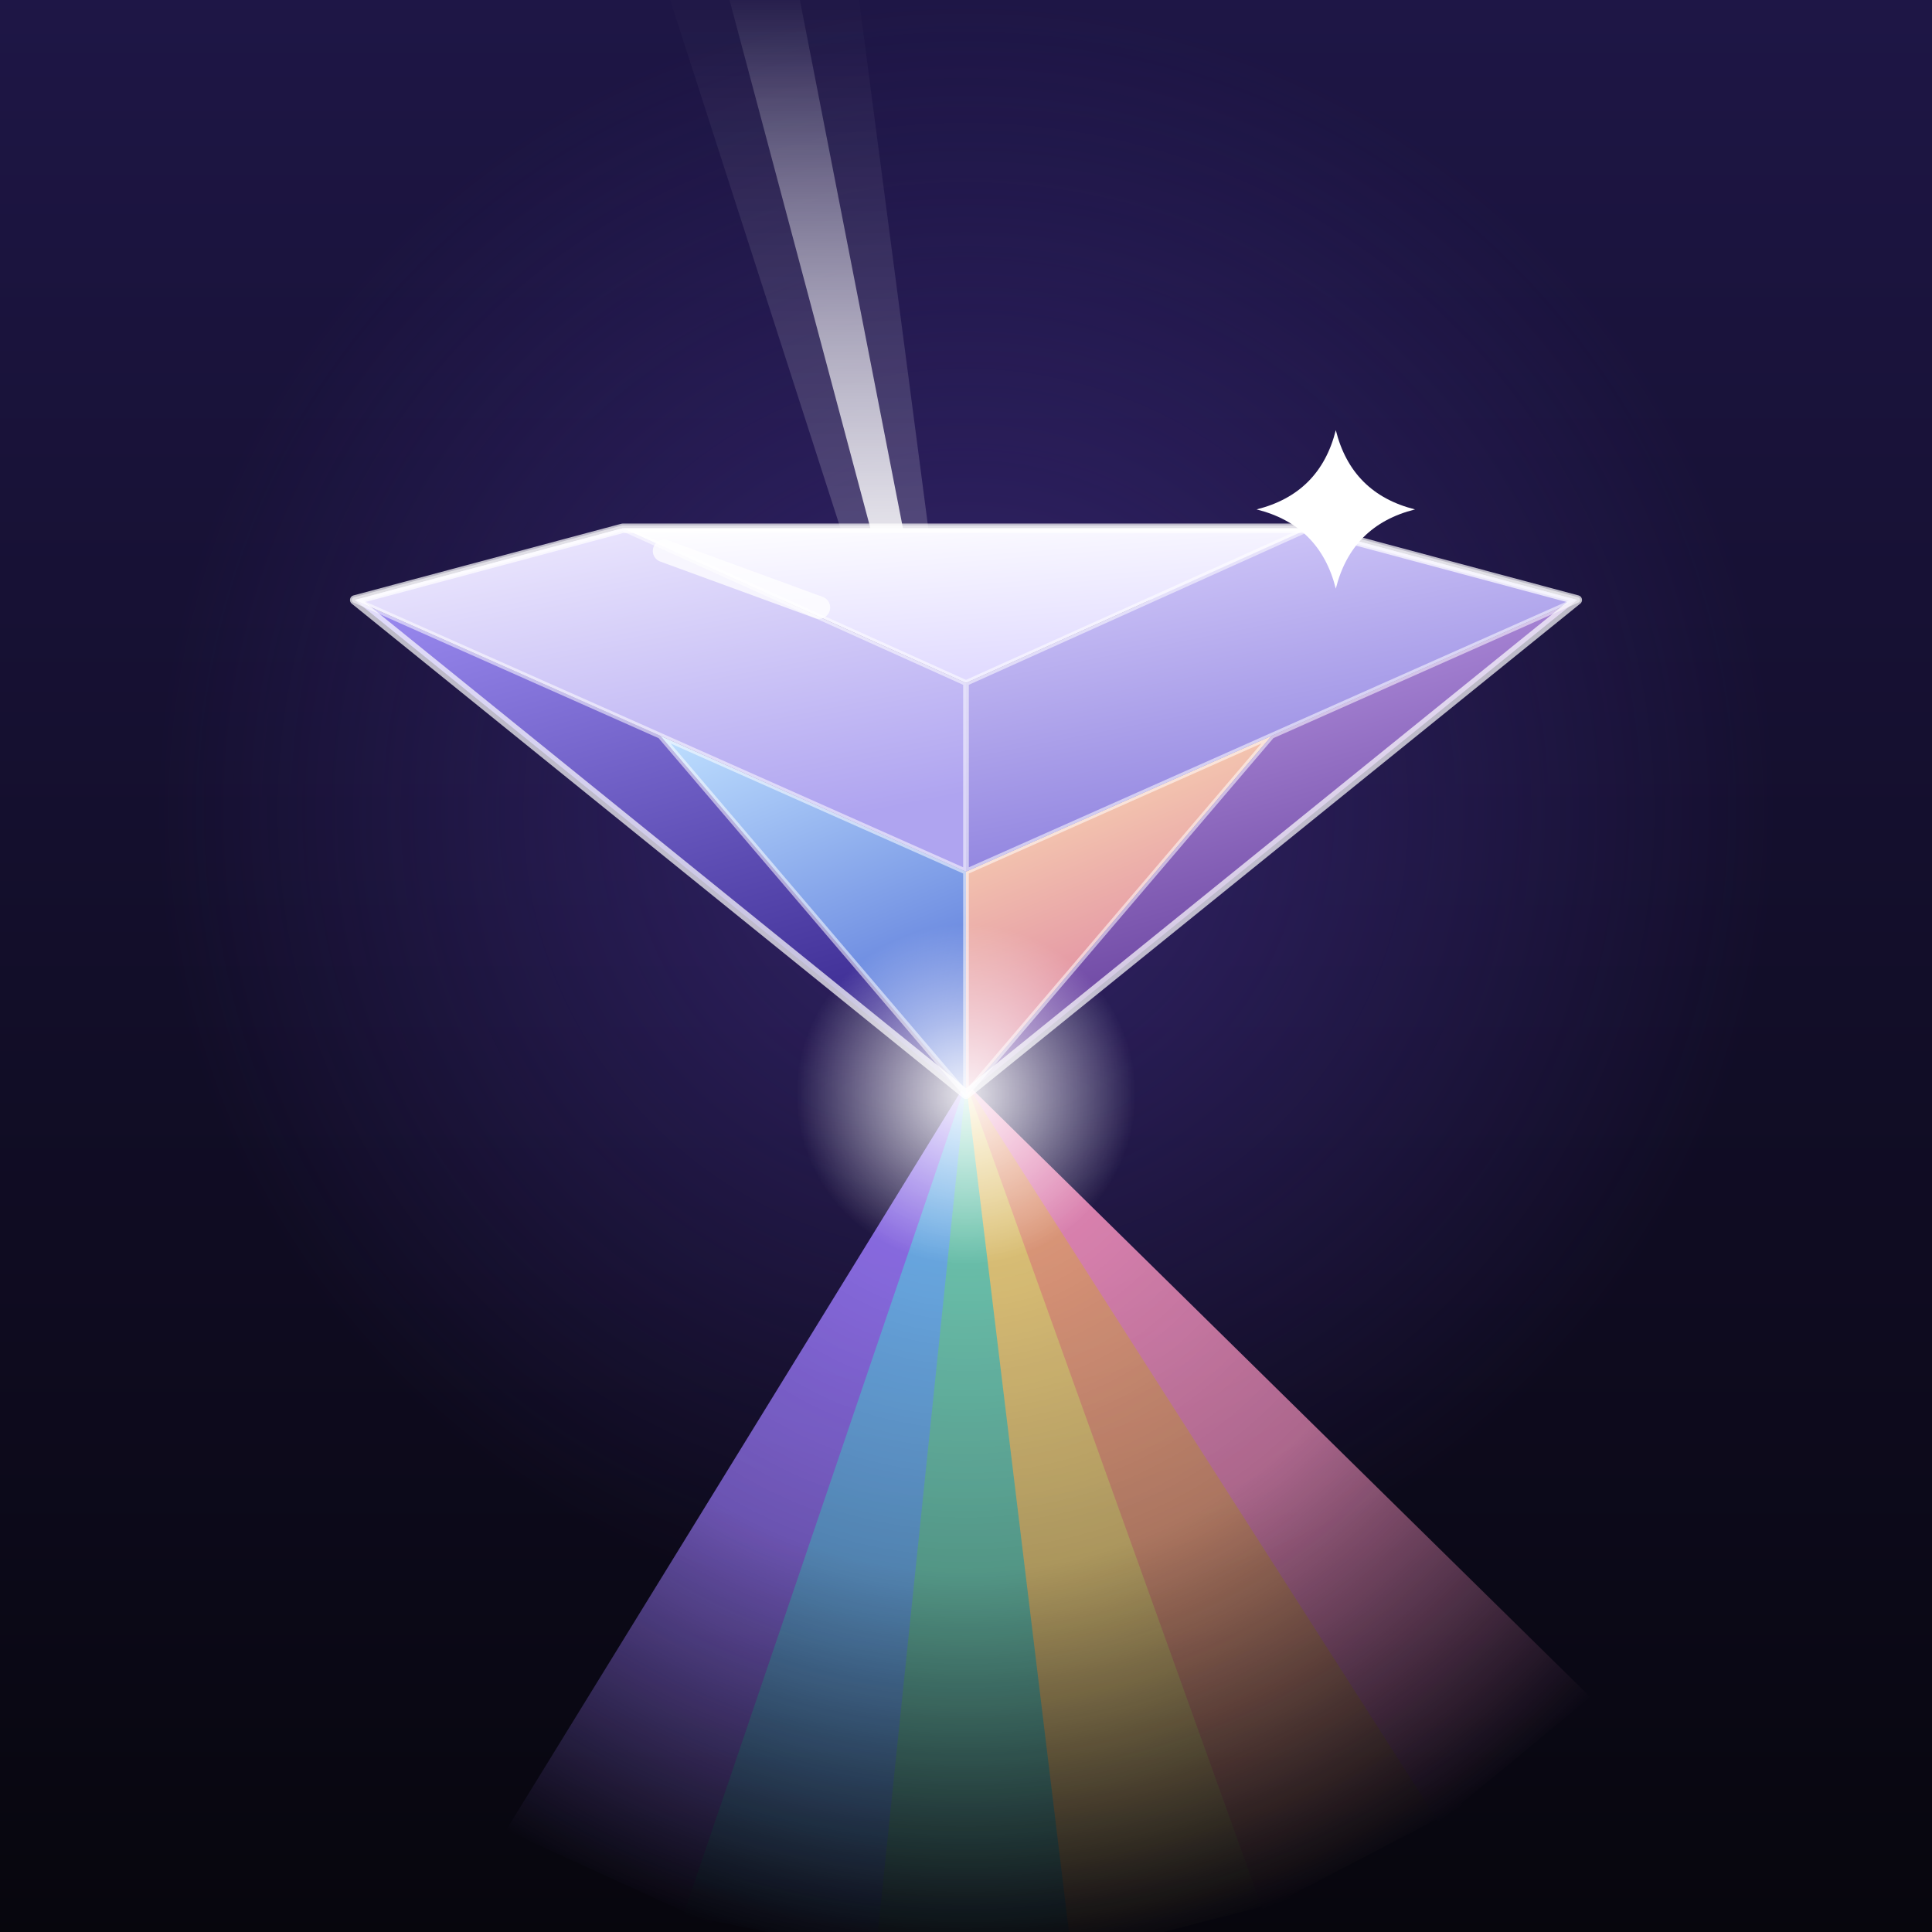
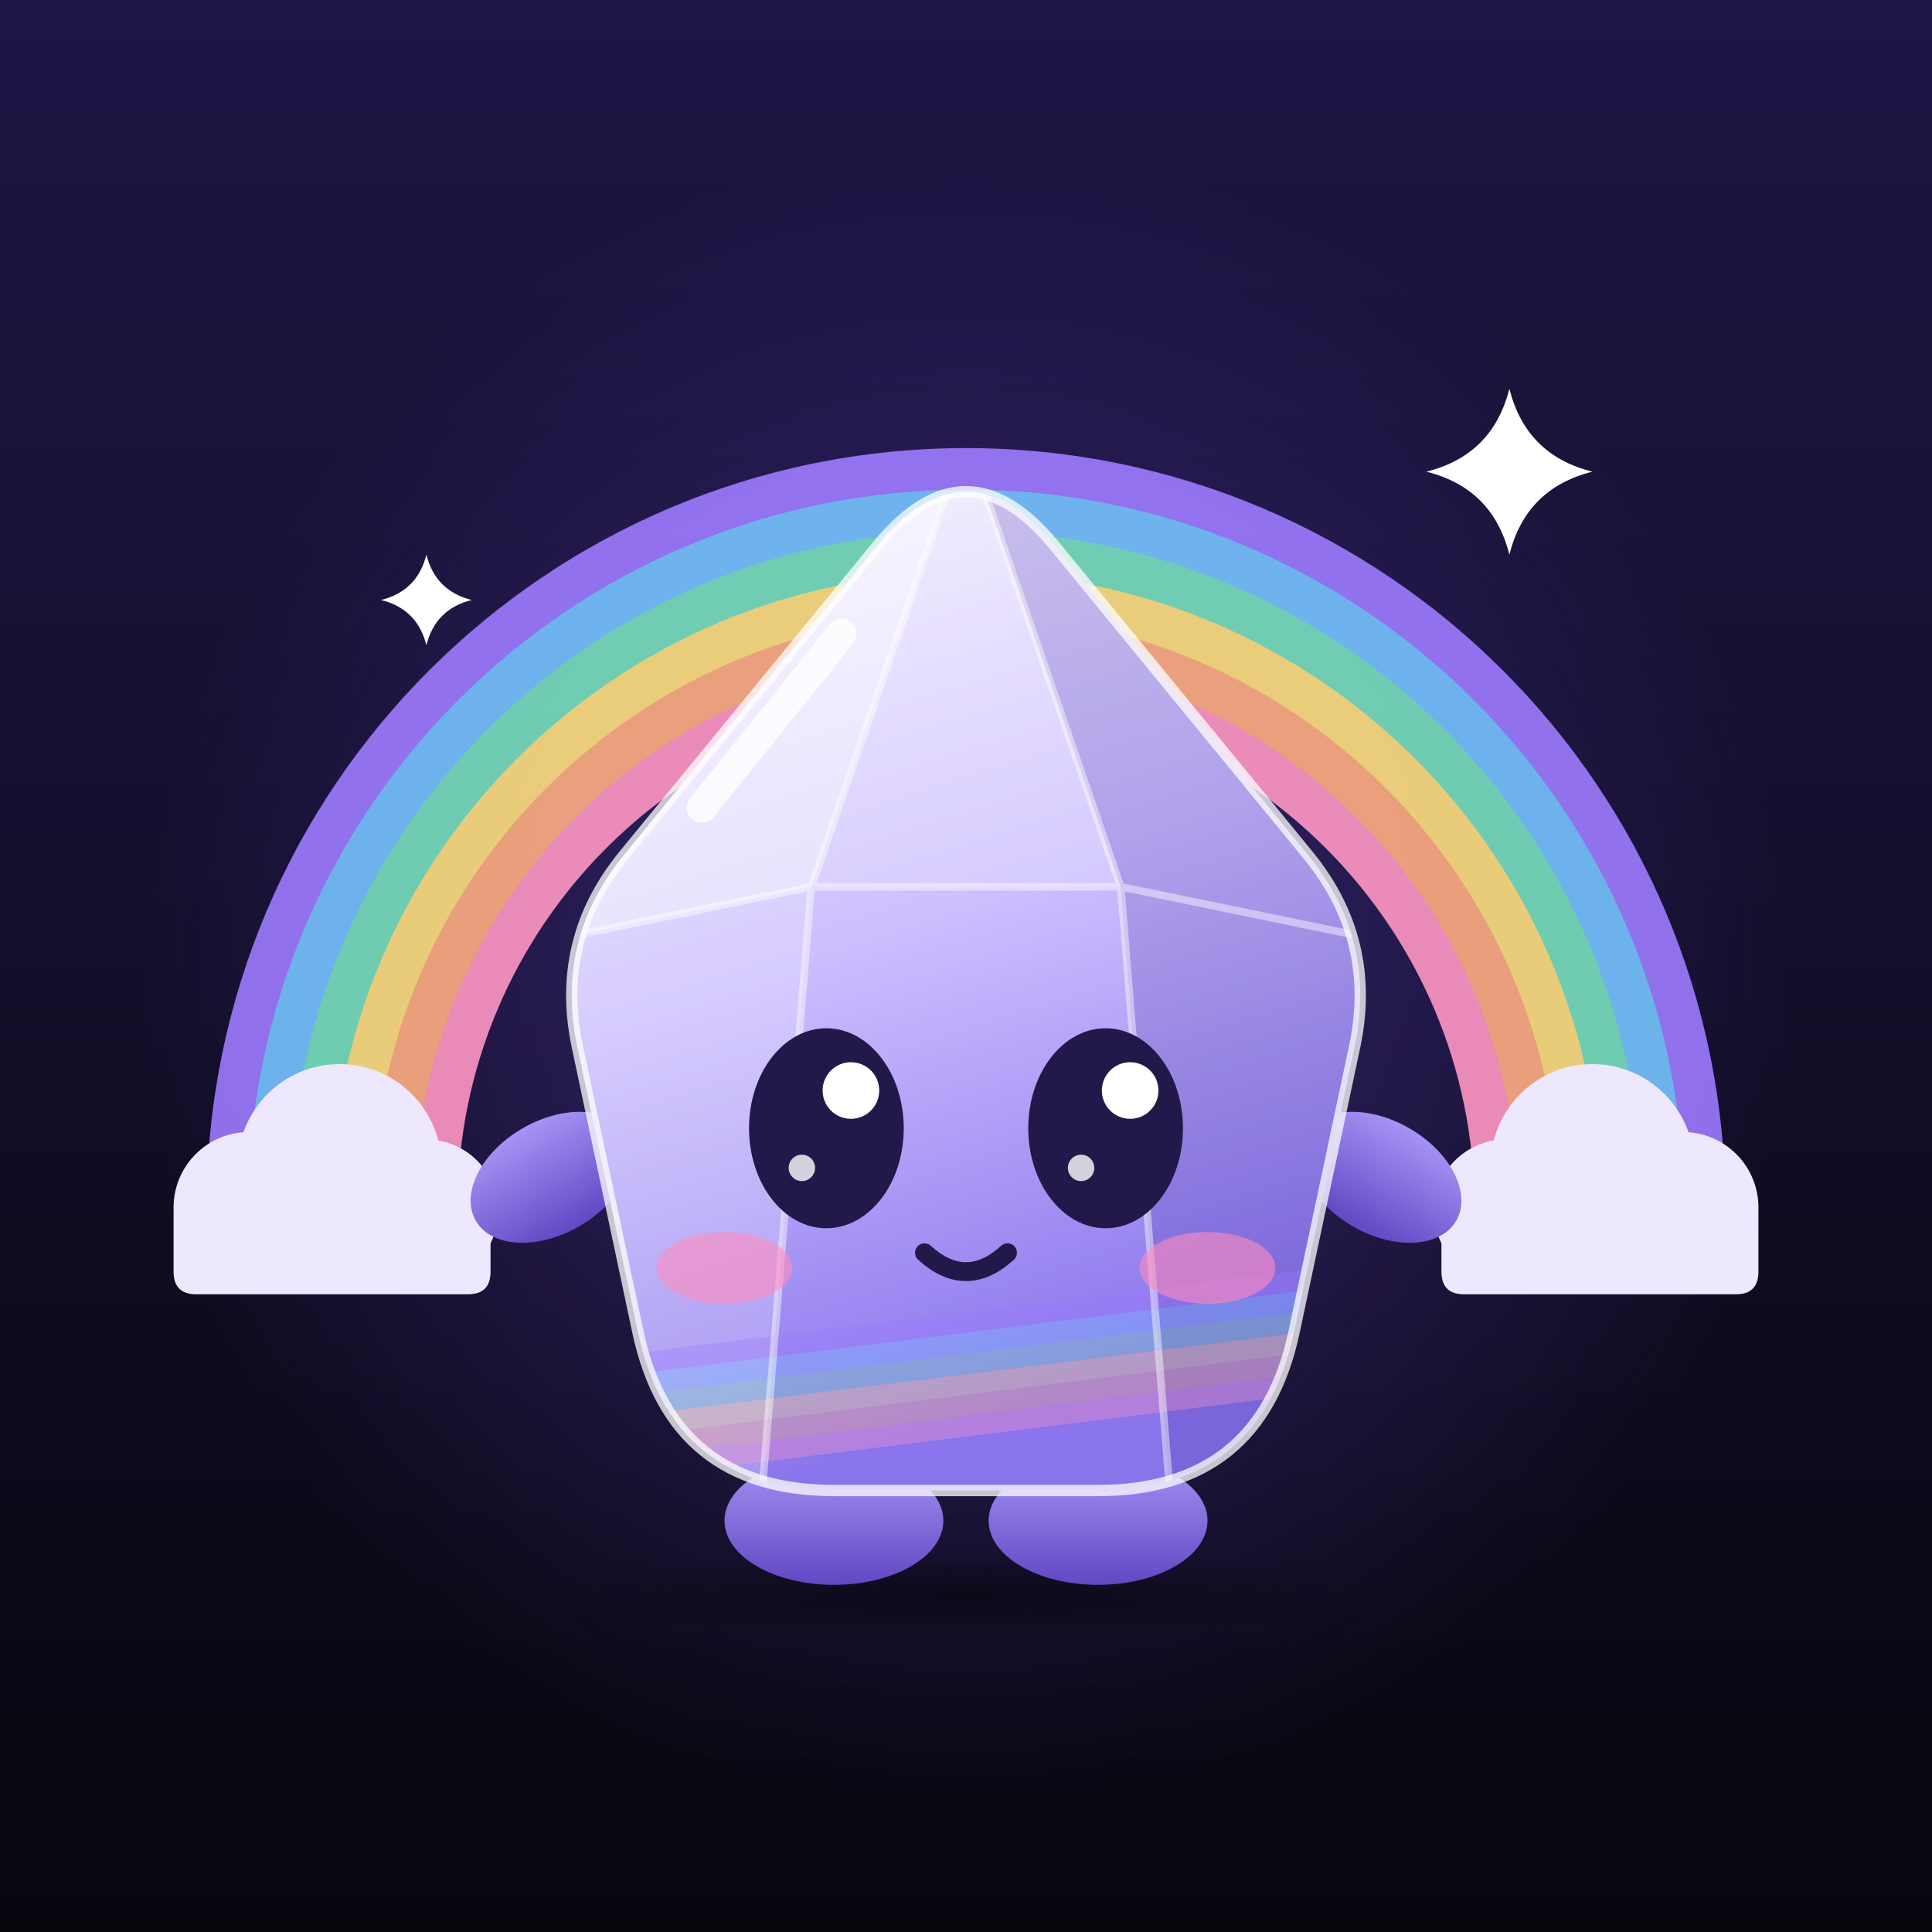
<svg xmlns="http://www.w3.org/2000/svg" viewBox="0 0 1024 1024" width="1024" height="1024">
  <defs>
    <linearGradient id="prism" x1="0" y1="0" x2="1" y2="0">
      <stop offset="0" stop-color="#9D7BFF" />
      <stop offset="0.2" stop-color="#76C3FF" />
      <stop offset="0.4" stop-color="#78E0BE" />
      <stop offset="0.6" stop-color="#FFE07F" />
      <stop offset="0.8" stop-color="#FFAE82" />
      <stop offset="1" stop-color="#FF97C4" />
    </linearGradient>
-     <linearGradient id="pdbeam" x1="0" y1="0" x2="0" y2="1">
-       <stop offset="0" stop-color="#FFFFFF" stop-opacity="0" />
-       <stop offset="0.55" stop-color="#FFFFFF" stop-opacity="0.55" />
-       <stop offset="1" stop-color="#FFFFFF" stop-opacity="0.95" />
+     <linearGradient id="pdglass" x1="0" y1="0" x2="0.25" y2="1">
+       <stop offset="0" stop-color="#F6F2FF" />
+       <stop offset="0.5" stop-color="#CDBFFF" />
+       <stop offset="1" stop-color="#8A74EC" />
    </linearGradient>
-     <radialGradient id="pdtip" cx="512" cy="580" r="90" gradientUnits="userSpaceOnUse">
-       <stop offset="0" stop-color="#FFFFFF" stop-opacity="0.9" />
-       <stop offset="1" stop-color="#FFFFFF" stop-opacity="0" />
+     <linearGradient id="pdlimb" x1="0" y1="0" x2="0" y2="1">
+       <stop offset="0" stop-color="#A693F5" />
+       <stop offset="1" stop-color="#6248C4" />
+     </linearGradient>
+     <radialGradient id="pdshadowG" cx="0.5" cy="0.5" r="0.5">
+       <stop offset="0" stop-color="#000000" stop-opacity="0.45" />
+       <stop offset="1" stop-color="#000000" stop-opacity="0" />
    </radialGradient>
-     <radialGradient id="pdfadeG" cx="512" cy="580" r="460" gradientUnits="userSpaceOnUse">
-       <stop offset="0" stop-color="#FFFFFF" />
-       <stop offset="0.55" stop-color="#B4B4B4" />
-       <stop offset="1" stop-color="#000000" />
-     </radialGradient>
-     <mask id="pdfade" maskUnits="userSpaceOnUse" x="0" y="0" width="1024" height="1024">
-       <rect width="1024" height="1024" fill="url(#pdfadeG)" />
-     </mask>
+     <clipPath id="pdbody">
+       <path d="M558.9 289.2 L693.2 453.1 Q730 498 718 554.7 L685.9 705.9 Q668 790 582 790 L442 790 Q356 790 338.1 705.9 L306 554.7 Q294 498 330.8 453.1 L465.1 289.2 Q512 232 558.9 289.2 Z" />
+     </clipPath>
    <linearGradient id="pdbg" x1="0" y1="0" x2="0" y2="1">
      <stop offset="0" stop-color="#1E1646" />
      <stop offset="1" stop-color="#07060D" />
    </linearGradient>
-     <radialGradient id="pdglow" cx="512" cy="430" r="430" gradientUnits="userSpaceOnUse">
-       <stop offset="0" stop-color="#4E36A0" stop-opacity="0.55" />
+     <radialGradient id="pdglow" cx="512" cy="520" r="440" gradientUnits="userSpaceOnUse">
+       <stop offset="0" stop-color="#4E36A0" stop-opacity="0.6" />
      <stop offset="1" stop-color="#4E36A0" stop-opacity="0" />
    </radialGradient>
-     <linearGradient id="pdlit-pvLo" x1="0" y1="0" x2="0.35" y2="1">
-       <stop offset="0" stop-color="#9C8CF2" />
-       <stop offset="1" stop-color="#3C2C93" />
-     </linearGradient>
-     <linearGradient id="pdlit-pvLi" x1="0" y1="0" x2="0.35" y2="1">
-       <stop offset="0" stop-color="#BFE0FF" />
-       <stop offset="1" stop-color="#5A78DA" />
-     </linearGradient>
-     <linearGradient id="pdlit-pvRi" x1="0" y1="0" x2="0.35" y2="1">
-       <stop offset="0" stop-color="#FFE6B6" />
-       <stop offset="1" stop-color="#D9789E" />
-     </linearGradient>
-     <linearGradient id="pdlit-pvRo" x1="0" y1="0" x2="0.35" y2="1">
-       <stop offset="0" stop-color="#C9A8F2" />
-       <stop offset="1" stop-color="#57308F" />
-     </linearGradient>
-     <linearGradient id="pdlit-crB" x1="0" y1="0" x2="0.35" y2="1">
-       <stop offset="0" stop-color="#D8D0FF" />
-       <stop offset="1" stop-color="#A99DEB" />
-     </linearGradient>
-     <linearGradient id="pdlit-crL" x1="0" y1="0" x2="0.35" y2="1">
-       <stop offset="0" stop-color="#F2EEFF" />
-       <stop offset="1" stop-color="#AFA4F0" />
-     </linearGradient>
-     <linearGradient id="pdlit-crR" x1="0" y1="0" x2="0.35" y2="1">
-       <stop offset="0" stop-color="#D9D1FC" />
-       <stop offset="1" stop-color="#8B7EDD" />
-     </linearGradient>
-     <linearGradient id="pdlit-tbl" x1="0" y1="0" x2="0.35" y2="1">
-       <stop offset="0" stop-color="#FFFFFF" />
-       <stop offset="1" stop-color="#E1DBFF" />
-     </linearGradient>
  </defs>
  <rect width="1024" height="1024" fill="url(#pdbg)" />
  <rect width="1024" height="1024" fill="url(#pdglow)" />
  <g id="pd-mark">
-     <path d="M352 -10 L454 -10 L497 318 L459 322 Z" fill="url(#pdbeam)" opacity="0.22" />
-     <path d="M384 -10 L422 -10 L486 318 L472 320 Z" fill="url(#pdbeam)" />
-     <g mask="url(#pdfade)" opacity="0.92">
-       <path d="M512 574 L268.2 970.1 L377.1 1019.8 Z" fill="#9D7BFF" />
-       <path d="M512 574 L362.2 1014.9 L479.5 1038.9 Z" fill="#76C3FF" />
-       <path d="M512 574 L463.9 1037.5 L583.6 1034.4 Z" fill="#78E0BE" />
-       <path d="M512 574 L568.1 1036.6 L683.9 1006.7 Z" fill="#FFE07F" />
-       <path d="M512 574 L669.3 1012.3 L775.5 957 Z" fill="#FFAE82" />
-       <path d="M512 574 L762.5 965.8 L842.9 899.5 Z" fill="#FF97C4" />
+     <g opacity="0.9" fill="none" stroke-width="23">
+       <path d="M121 640 A391 391 0 0 1 903 640" stroke="#9D7BFF" />
+       <path d="M143 640 A369 369 0 0 1 881 640" stroke="#76C3FF" />
+       <path d="M165 640 A347 347 0 0 1 859 640" stroke="#78E0BE" />
+       <path d="M187 640 A325 325 0 0 1 837 640" stroke="#FFE07F" />
+       <path d="M209 640 A303 303 0 0 1 815 640" stroke="#FFAE82" />
+       <path d="M231 640 A281 281 0 0 1 793 640" stroke="#FF97C4" />
    </g>
-     <path d="M188 318 L350 390 L512 580 Z" fill="url(#pdlit-pvLo)" />
-     <path d="M350 390 L512 462 L512 580 Z" fill="url(#pdlit-pvLi)" />
-     <path d="M512 462 L674 390 L512 580 Z" fill="url(#pdlit-pvRi)" />
-     <path d="M674 390 L836 318 L512 580 Z" fill="url(#pdlit-pvRo)" />
-     <path d="M330 280 L694 280 L836 318 L188 318 Z" fill="url(#pdlit-crB)" />
-     <path d="M330 280 L512 362 L512 462 L188 318 Z" fill="url(#pdlit-crL)" />
-     <path d="M512 362 L694 280 L836 318 L512 462 Z" fill="url(#pdlit-crR)" />
-     <path d="M330 280 L694 280 L512 362 Z" fill="url(#pdlit-tbl)" />
-     <path d="M330 280 L694 280 M694 280 L512 362 M512 362 L330 280 M330 280 L188 318 M694 280 L836 318 M512 362 L512 462 M188 318 L512 462 M512 462 L836 318 M350 390 L512 580 M512 462 L512 580 M674 390 L512 580" fill="none" stroke="#FFFFFF" stroke-opacity="0.55" stroke-width="3" stroke-linecap="round" />
-     <path d="M188 318 L330 280 L694 280 L836 318 L512 580 Z" fill="none" stroke="#FFFFFF" stroke-opacity="0.7" stroke-width="5" stroke-linejoin="round" />
-     <circle cx="512" cy="580" r="90" fill="url(#pdtip)" />
-     <path d="M352 292 L434 322" fill="none" stroke="#FFFFFF" stroke-width="12" stroke-linecap="round" opacity="0.75" />
-     <path d="M708 228 Q716.4 261.6 750 270 Q716.4 278.4 708 312 Q699.6 278.4 666 270 Q699.6 261.6 708 228 Z" fill="#FFFFFF" />
+     <path d="M92 640 a40 40 0 1 1 80 0 a40 40 0 1 1 -80 0 Z M126 618 a54 54 0 1 1 108 0 a54 54 0 1 1 -108 0 Z M188 642 a38 38 0 1 1 76 0 a38 38 0 1 1 -76 0 Z M92 640 h168 v34 q0 12 -12 12 h-144 q-12 0 -12 -12 Z M852 640 a40 40 0 1 1 80 0 a40 40 0 1 1 -80 0 Z M790 618 a54 54 0 1 1 108 0 a54 54 0 1 1 -108 0 Z M760 642 a38 38 0 1 1 76 0 a38 38 0 1 1 -76 0 Z M764 640 h168 v34 q0 12 -12 12 h-144 q-12 0 -12 -12 Z" fill="#EEE8FF" />
+     <ellipse cx="512" cy="846" rx="210" ry="26" fill="url(#pdshadowG)" />
+     <ellipse cx="292" cy="624" rx="46" ry="30" transform="rotate(-30 292 624)" fill="url(#pdlimb)" />
+     <ellipse cx="732" cy="624" rx="46" ry="30" transform="rotate(30 732 624)" fill="url(#pdlimb)" />
+     <ellipse cx="442" cy="806" rx="58" ry="34" fill="url(#pdlimb)" />
+     <ellipse cx="582" cy="806" rx="58" ry="34" fill="url(#pdlimb)" />
+     <path d="M558.9 289.2 L693.2 453.1 Q730 498 718 554.7 L685.9 705.9 Q668 790 582 790 L442 790 Q356 790 338.1 705.9 L306 554.7 Q294 498 330.8 453.1 L465.1 289.2 Q512 232 558.9 289.2 Z" fill="url(#pdglass)" />
+     <g clip-path="url(#pdbody)">
+       <path d="M512 232 L430 470 L294 498 Z" fill="#FFFFFF" fill-opacity="0.5" />
+       <path d="M512 232 L594 470 L430 470 Z" fill="#FFFFFF" fill-opacity="0.2" />
+       <path d="M512 232 L730 498 L594 470 Z" fill="#4A36A6" fill-opacity="0.22" />
+       <path d="M294 498 L430 470 L404 790 L356 790 Z" fill="#FFFFFF" fill-opacity="0.22" />
+       <path d="M594 470 L730 498 L668 790 L620 790 Z" fill="#3E2C96" fill-opacity="0.2" />
+       <path d="M250 728 L780 662 L780 673 L250 739 Z" fill="#9D7BFF" fill-opacity="0.34" />
+       <path d="M250 739 L780 673 L780 684 L250 750 Z" fill="#76C3FF" fill-opacity="0.34" />
+       <path d="M250 750 L780 684 L780 695 L250 761 Z" fill="#78E0BE" fill-opacity="0.34" />
+       <path d="M250 761 L780 695 L780 706 L250 772 Z" fill="#FFE07F" fill-opacity="0.34" />
+       <path d="M250 772 L780 706 L780 717 L250 783 Z" fill="#FFAE82" fill-opacity="0.34" />
+       <path d="M250 783 L780 717 L780 728 L250 794 Z" fill="#FF97C4" fill-opacity="0.34" />
+       <path d="M294 498 L430 470 M430 470 L594 470 M594 470 L730 498 M512 232 L430 470 M512 232 L594 470 M430 470 L404 790 M594 470 L620 790" fill="none" stroke="#FFFFFF" stroke-opacity="0.45" stroke-width="4" stroke-linecap="round" />
+     </g>
+     <path d="M558.9 289.2 L693.2 453.1 Q730 498 718 554.7 L685.9 705.9 Q668 790 582 790 L442 790 Q356 790 338.1 705.9 L306 554.7 Q294 498 330.8 453.1 L465.1 289.2 Q512 232 558.9 289.2 Z" fill="none" stroke="#FFFFFF" stroke-opacity="0.75" stroke-width="6" stroke-linejoin="round" />
+     <path d="M372 428 L446 336" fill="none" stroke="#FFFFFF" stroke-width="16" stroke-linecap="round" opacity="0.8" />
+     <ellipse cx="384" cy="672" rx="36" ry="19" fill="#FF8DBE" fill-opacity="0.6" />
+     <ellipse cx="640" cy="672" rx="36" ry="19" fill="#FF8DBE" fill-opacity="0.6" />
+     <ellipse cx="438" cy="598" rx="41" ry="53" fill="#22184A" />
+     <circle cx="451" cy="578" r="15" fill="#FFFFFF" />
+     <circle cx="425" cy="619" r="7" fill="#FFFFFF" fill-opacity="0.8" />
+     <ellipse cx="586" cy="598" rx="41" ry="53" fill="#22184A" />
+     <circle cx="599" cy="578" r="15" fill="#FFFFFF" />
+     <circle cx="573" cy="619" r="7" fill="#FFFFFF" fill-opacity="0.8" />
+     <path d="M490 664 Q512 684 534 664" fill="none" stroke="#22184A" stroke-width="10" stroke-linecap="round" />
+     <path d="M800 206 Q808.8 241.2 844 250 Q808.8 258.8 800 294 Q791.2 258.8 756 250 Q791.2 241.2 800 206 Z M226 294 Q230.8 313.2 250 318 Q230.8 322.8 226 342 Q221.2 322.8 202 318 Q221.2 313.2 226 294 Z" fill="#FFFFFF" />
  </g>
</svg>
